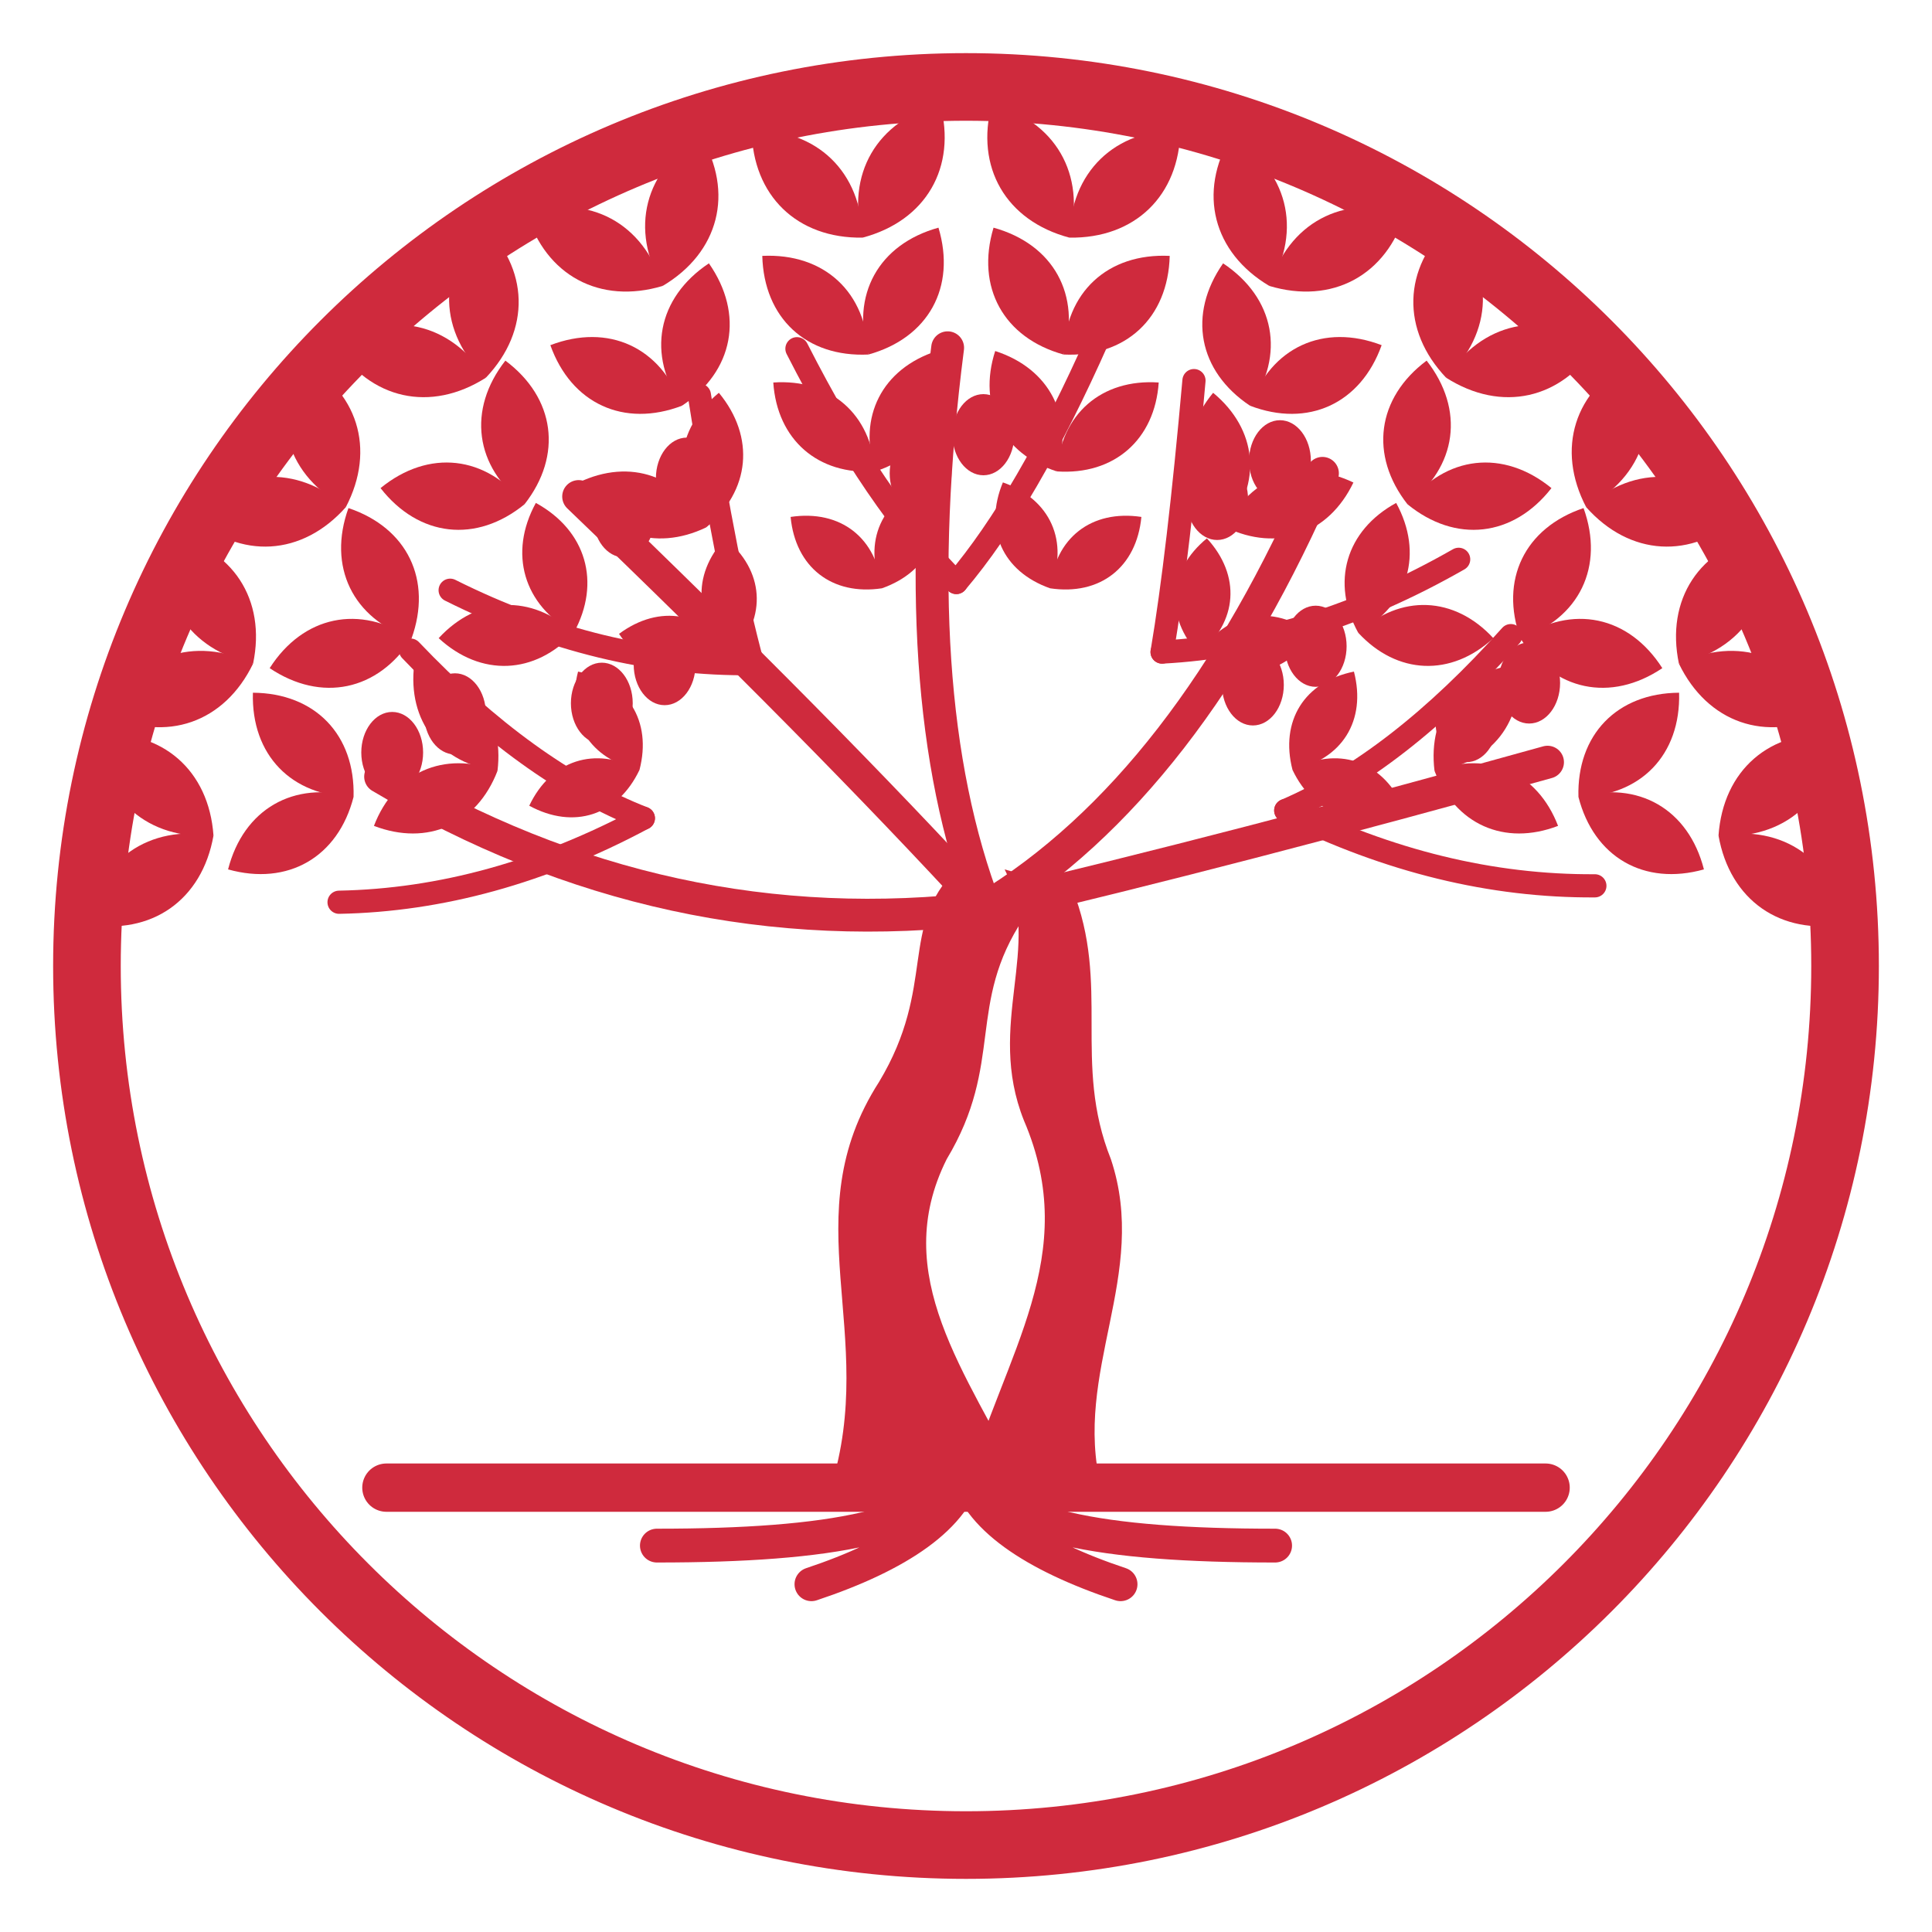
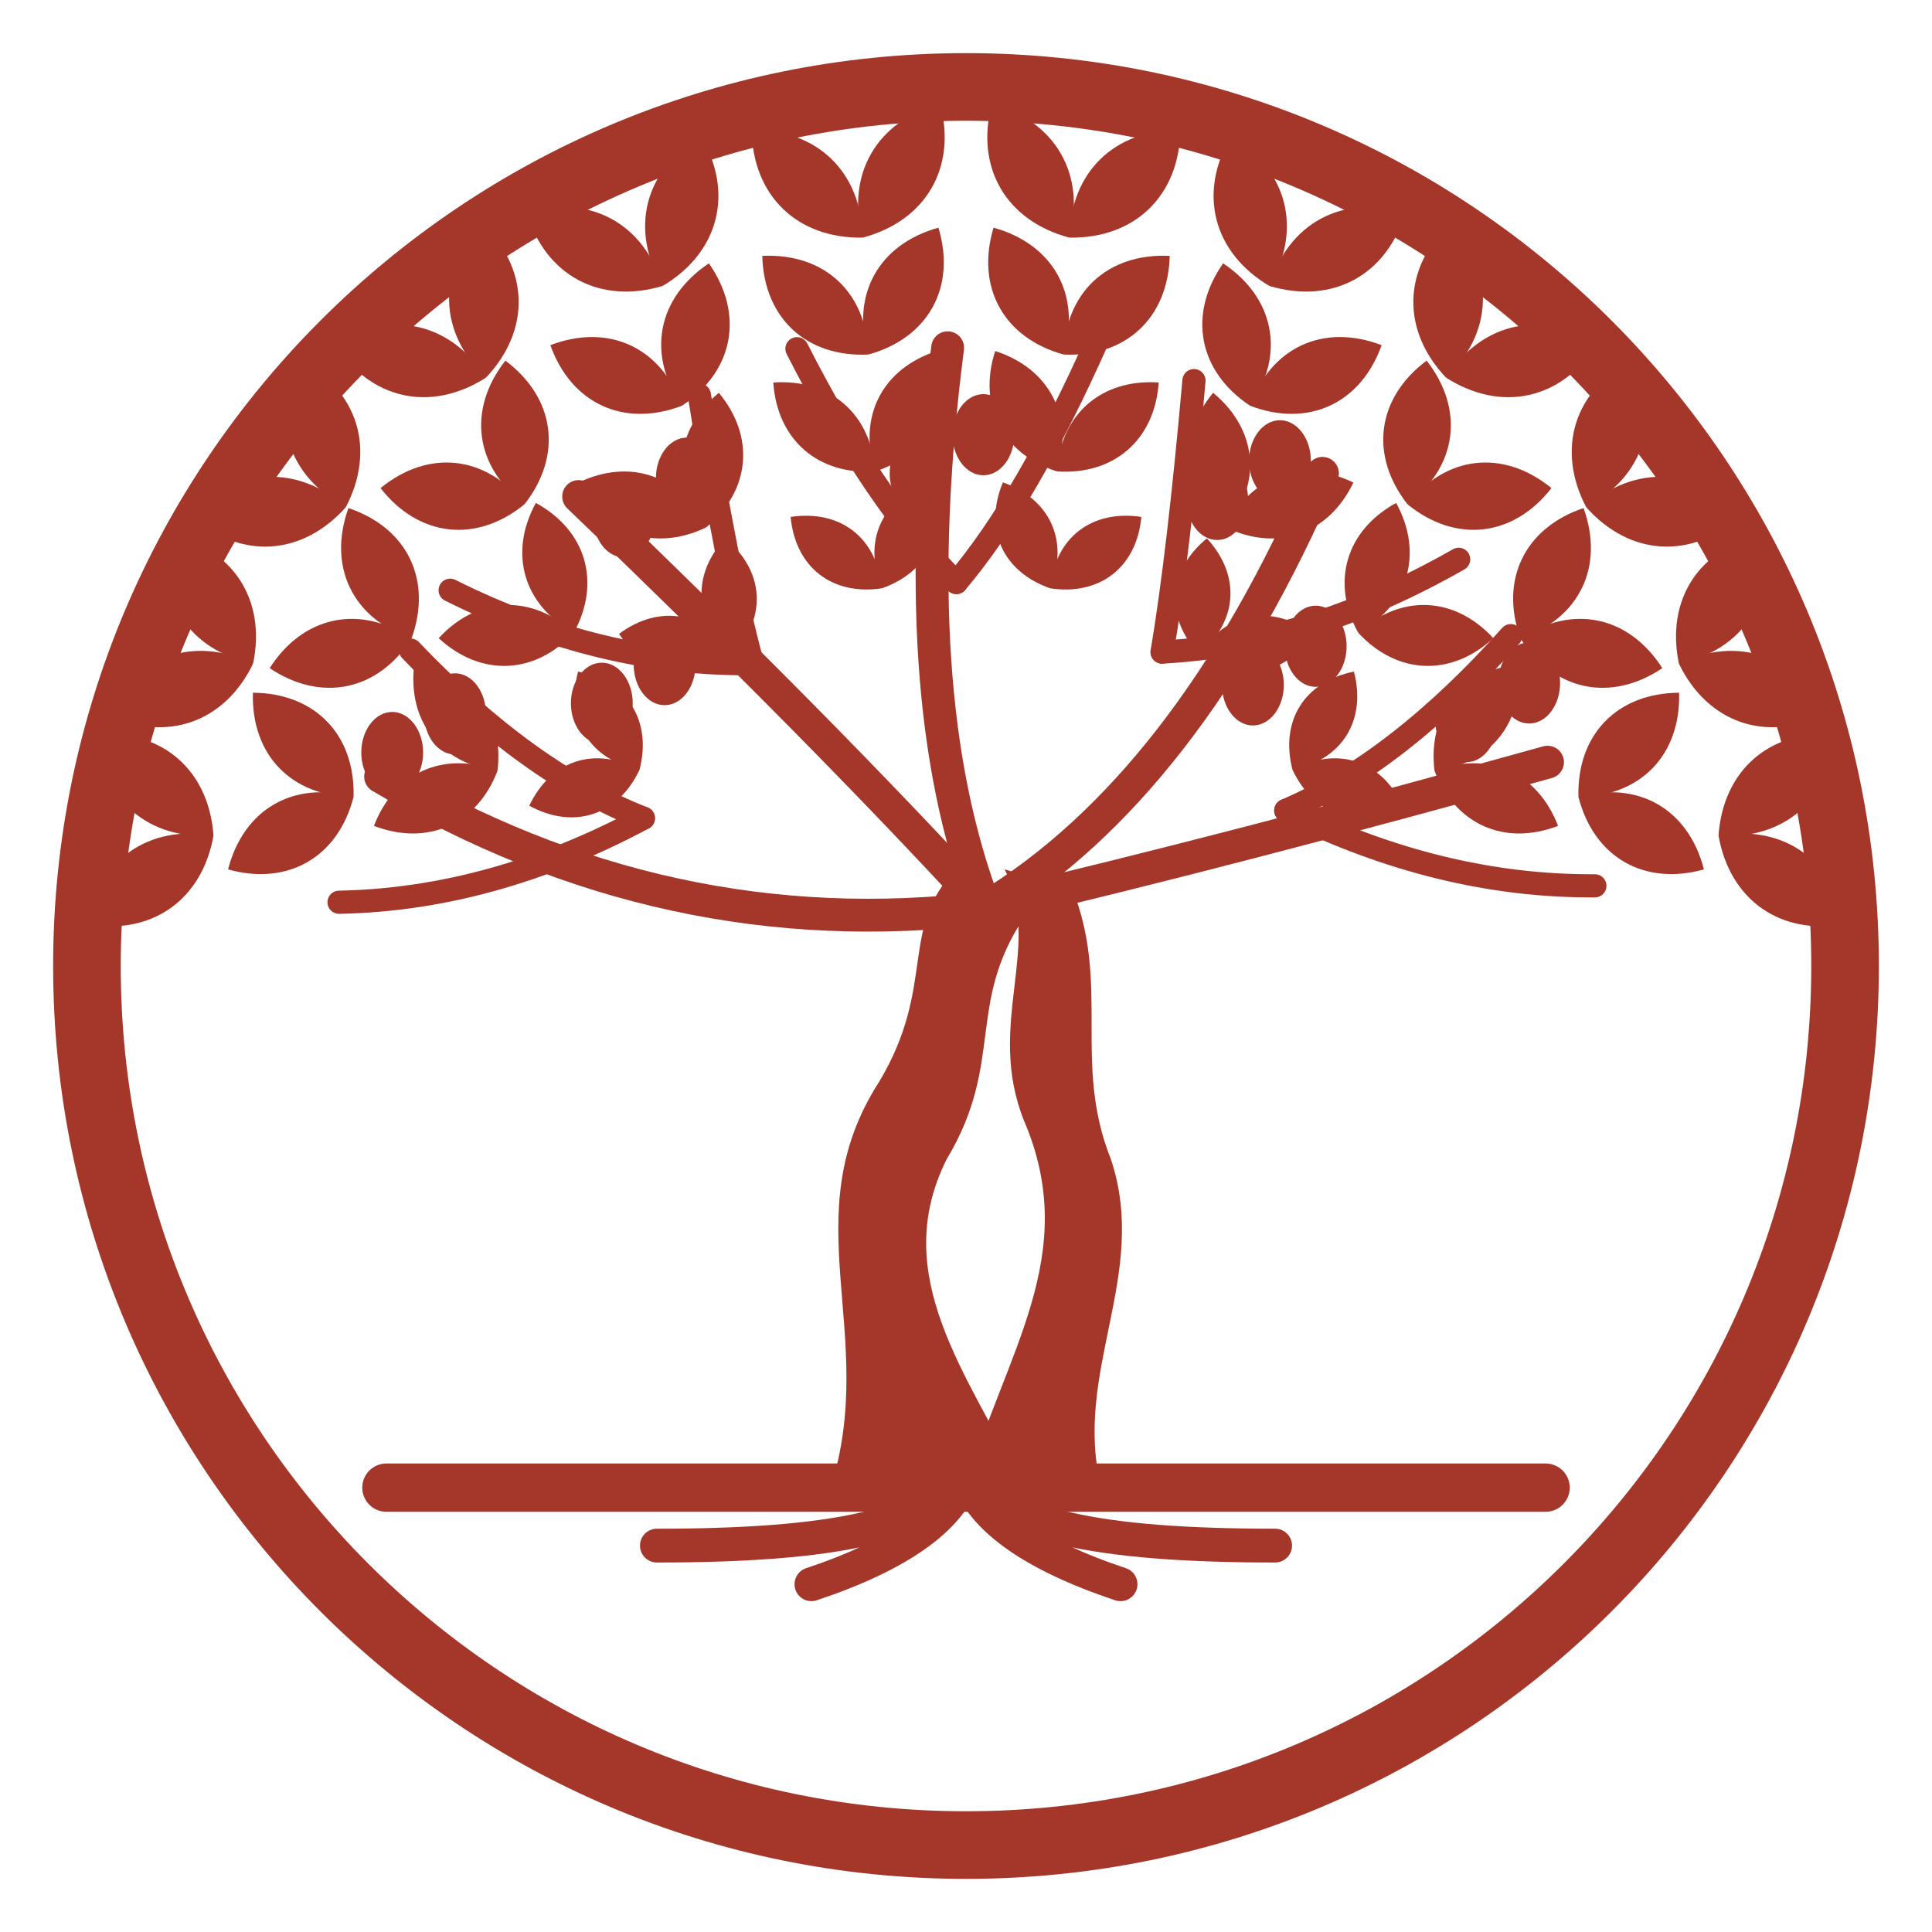
<svg xmlns="http://www.w3.org/2000/svg" viewBox="0 0 200 200" fill="none" role="img" aria-label="Madison AI Clinic">
-   <circle cx="100" cy="100" r="91" stroke="#cf2a3d" stroke-width="7">
+   <circle cx="100" cy="100" r="91" stroke="#A4372A" stroke-width="7">
</circle>
-   <path d="M40 154 H160" stroke="#cf2a3d" stroke-width="5" stroke-linecap="round">
- </path>
-   <path d="M100 152 C97 158, 86 160, 68 160 M100 152 C103 158, 114 160, 132 160 M100 152 C99 157, 93 161, 84 164 M100 152 C101 157, 107 161, 116 164" stroke="#cf2a3d" stroke-width="3.5" stroke-linecap="round">
- </path>
-   <path d="M86 154 C91 138, 82 126, 91 112 C97 102, 93 96, 99 90 L106 95 C100 104, 104 110, 98 120 C92 132, 100 142, 106 154 Z" fill="#cf2a3d">
- </path>
-   <path d="M100 154 C104 140, 112 130, 106 116 C102 106, 108 98, 104 90 L111 92 C115 102, 111 110, 115 120 C119 132, 111 142, 114 154 Z" fill="#cf2a3d">
- </path>
-   <path d="M102.0 94.0 Q69.0 98.0 39.4 80.4" stroke="#cf2a3d" stroke-width="3.4" stroke-linecap="round">
- </path>
-   <path d="M66.6 84.7 Q50.9 93.1 35.1 93.4" stroke="#cf2a3d" stroke-width="2.4" stroke-linecap="round">
- </path>
-   <path d="M66.6 84.7 Q54.6 80.0 42.5 67.3" stroke="#cf2a3d" stroke-width="2.4" stroke-linecap="round">
- </path>
-   <path d="M102.0 94.0 Q85.0 75.5 59.9 51.4" stroke="#cf2a3d" stroke-width="3.4" stroke-linecap="round">
- </path>
-   <path d="M77.9 68.7 Q62.2 68.9 46.6 61.1" stroke="#cf2a3d" stroke-width="2.4" stroke-linecap="round">
- </path>
-   <path d="M77.9 68.7 Q75.2 58.8 72.4 40.9" stroke="#cf2a3d" stroke-width="2.4" stroke-linecap="round">
- </path>
-   <path d="M102.0 94.0 Q93.5 71.8 98.1 36.0" stroke="#cf2a3d" stroke-width="3.4" stroke-linecap="round">
- </path>
-   <path d="M99.0 60.3 Q90.7 52.2 82.5 36.1" stroke="#cf2a3d" stroke-width="2.4" stroke-linecap="round">
- </path>
-   <path d="M99.0 60.3 Q106.3 51.7 113.7 35.0" stroke="#cf2a3d" stroke-width="2.4" stroke-linecap="round">
- </path>
-   <path d="M102.0 94.0 Q123.0 81.3 136.9 49.0" stroke="#cf2a3d" stroke-width="3.4" stroke-linecap="round">
- </path>
-   <path d="M120.3 67.5 Q122.0 57.4 123.6 39.4" stroke="#cf2a3d" stroke-width="2.4" stroke-linecap="round">
- </path>
-   <path d="M120.3 67.5 Q135.6 66.7 151.0 57.9" stroke="#cf2a3d" stroke-width="2.4" stroke-linecap="round">
- </path>
-   <path d="M102.0 94.0 Q127.9 87.9 160.2 78.9" stroke="#cf2a3d" stroke-width="3.4" stroke-linecap="round">
- </path>
-   <path d="M133.1 83.9 Q144.7 78.9 156.4 65.8" stroke="#cf2a3d" stroke-width="2.4" stroke-linecap="round">
- </path>
-   <path d="M133.1 83.9 Q149.1 91.8 165.1 91.7" stroke="#cf2a3d" stroke-width="2.4" stroke-linecap="round">
- </path>
-   <path d="M22.1 86.5 c 4.8 -4.8 4.8 -11.2 0 -16 c -4.8 4.8 -4.8 11.2 0 16 z" transform="rotate(235.0 22.1 86.5)" fill="#cf2a3d">
- </path>
-   <path d="M22.1 86.5 c 4.8 -4.8 4.8 -11.2 0 -16 c -4.8 4.8 -4.8 11.2 0 16 z" transform="rotate(311.0 22.1 86.5)" fill="#cf2a3d">
- </path>
-   <path d="M26.2 68.7 c 4.8 -4.8 4.8 -11.2 0 -16 c -4.8 4.8 -4.8 11.2 0 16 z" transform="rotate(250.8 26.2 68.7)" fill="#cf2a3d">
- </path>
-   <path d="M26.2 68.7 c 4.8 -4.8 4.8 -11.2 0 -16 c -4.8 4.8 -4.8 11.2 0 16 z" transform="rotate(326.8 26.2 68.7)" fill="#cf2a3d">
- </path>
-   <path d="M35.8 52.5 c 4.8 -4.8 4.8 -11.2 0 -16 c -4.8 4.8 -4.8 11.2 0 16 z" transform="rotate(266.6 35.8 52.5)" fill="#cf2a3d">
- </path>
-   <path d="M35.8 52.5 c 4.8 -4.8 4.8 -11.2 0 -16 c -4.8 4.8 -4.8 11.2 0 16 z" transform="rotate(342.6 35.8 52.5)" fill="#cf2a3d">
- </path>
-   <path d="M50.3 39.1 c 4.8 -4.8 4.8 -11.2 0 -16 c -4.8 4.8 -4.8 11.2 0 16 z" transform="rotate(282.5 50.3 39.1)" fill="#cf2a3d">
- </path>
-   <path d="M50.3 39.1 c 4.8 -4.8 4.8 -11.2 0 -16 c -4.8 4.8 -4.8 11.2 0 16 z" transform="rotate(358.5 50.3 39.1)" fill="#cf2a3d">
- </path>
-   <path d="M68.6 29.6 c 4.8 -4.8 4.8 -11.2 0 -16 c -4.8 4.8 -4.8 11.2 0 16 z" transform="rotate(298.3 68.6 29.6)" fill="#cf2a3d">
- </path>
-   <path d="M68.6 29.6 c 4.8 -4.8 4.8 -11.2 0 -16 c -4.8 4.8 -4.8 11.2 0 16 z" transform="rotate(374.3 68.6 29.6)" fill="#cf2a3d">
- </path>
-   <path d="M89.3 24.6 c 4.8 -4.8 4.8 -11.2 0 -16 c -4.8 4.8 -4.8 11.2 0 16 z" transform="rotate(314.1 89.3 24.6)" fill="#cf2a3d">
- </path>
-   <path d="M89.3 24.6 c 4.8 -4.8 4.8 -11.2 0 -16 c -4.8 4.8 -4.8 11.2 0 16 z" transform="rotate(390.1 89.3 24.6)" fill="#cf2a3d">
- </path>
-   <path d="M110.7 24.6 c 4.8 -4.8 4.8 -11.2 0 -16 c -4.8 4.8 -4.8 11.2 0 16 z" transform="rotate(329.9 110.7 24.6)" fill="#cf2a3d">
- </path>
-   <path d="M110.7 24.6 c 4.8 -4.8 4.8 -11.2 0 -16 c -4.8 4.8 -4.8 11.2 0 16 z" transform="rotate(405.9 110.7 24.6)" fill="#cf2a3d">
- </path>
-   <path d="M131.4 29.6 c 4.8 -4.8 4.8 -11.2 0 -16 c -4.8 4.8 -4.8 11.2 0 16 z" transform="rotate(345.7 131.4 29.6)" fill="#cf2a3d">
- </path>
-   <path d="M131.4 29.6 c 4.8 -4.8 4.8 -11.2 0 -16 c -4.8 4.8 -4.8 11.2 0 16 z" transform="rotate(421.7 131.4 29.6)" fill="#cf2a3d">
- </path>
-   <path d="M149.7 39.1 c 4.8 -4.8 4.8 -11.2 0 -16 c -4.8 4.8 -4.8 11.2 0 16 z" transform="rotate(361.5 149.7 39.1)" fill="#cf2a3d">
- </path>
-   <path d="M149.7 39.1 c 4.8 -4.8 4.8 -11.2 0 -16 c -4.8 4.8 -4.8 11.2 0 16 z" transform="rotate(437.5 149.7 39.1)" fill="#cf2a3d">
- </path>
-   <path d="M164.2 52.5 c 4.8 -4.8 4.8 -11.2 0 -16 c -4.8 4.8 -4.8 11.2 0 16 z" transform="rotate(377.4 164.2 52.5)" fill="#cf2a3d">
- </path>
-   <path d="M164.2 52.5 c 4.8 -4.8 4.8 -11.2 0 -16 c -4.8 4.8 -4.8 11.2 0 16 z" transform="rotate(453.4 164.2 52.5)" fill="#cf2a3d">
- </path>
-   <path d="M173.8 68.7 c 4.8 -4.8 4.8 -11.2 0 -16 c -4.8 4.8 -4.8 11.2 0 16 z" transform="rotate(393.2 173.8 68.7)" fill="#cf2a3d">
- </path>
-   <path d="M173.8 68.7 c 4.8 -4.8 4.8 -11.2 0 -16 c -4.8 4.8 -4.8 11.2 0 16 z" transform="rotate(469.2 173.8 68.7)" fill="#cf2a3d">
- </path>
-   <path d="M177.9 86.5 c 4.8 -4.8 4.8 -11.2 0 -16 c -4.8 4.8 -4.8 11.2 0 16 z" transform="rotate(409.0 177.9 86.5)" fill="#cf2a3d">
- </path>
-   <path d="M177.9 86.5 c 4.8 -4.8 4.8 -11.2 0 -16 c -4.8 4.8 -4.8 11.2 0 16 z" transform="rotate(485.0 177.9 86.5)" fill="#cf2a3d">
- </path>
-   <path d="M36.6 82.5 c 4.6 -4.5 4.6 -10.5 0 -15 c -4.6 4.5 -4.6 10.5 0 15 z" transform="rotate(240.0 36.6 82.5)" fill="#cf2a3d">
- </path>
-   <path d="M36.6 82.5 c 4.6 -4.5 4.6 -10.5 0 -15 c -4.6 4.5 -4.6 10.5 0 15 z" transform="rotate(316.0 36.6 82.5)" fill="#cf2a3d">
- </path>
-   <path d="M42.6 66.1 c 4.6 -4.5 4.6 -10.5 0 -15 c -4.6 4.5 -4.6 10.5 0 15 z" transform="rotate(258.2 42.6 66.1)" fill="#cf2a3d">
- </path>
-   <path d="M42.6 66.1 c 4.6 -4.5 4.6 -10.5 0 -15 c -4.6 4.5 -4.6 10.5 0 15 z" transform="rotate(334.2 42.6 66.1)" fill="#cf2a3d">
- </path>
-   <path d="M54.3 52.2 c 4.6 -4.5 4.6 -10.5 0 -15 c -4.6 4.5 -4.6 10.5 0 15 z" transform="rotate(276.4 54.3 52.2)" fill="#cf2a3d">
- </path>
-   <path d="M54.3 52.2 c 4.6 -4.5 4.6 -10.5 0 -15 c -4.6 4.5 -4.6 10.5 0 15 z" transform="rotate(352.4 54.3 52.2)" fill="#cf2a3d">
- </path>
-   <path d="M70.6 42.0 c 4.6 -4.5 4.6 -10.5 0 -15 c -4.6 4.5 -4.6 10.5 0 15 z" transform="rotate(294.7 70.6 42.0)" fill="#cf2a3d">
- </path>
-   <path d="M70.6 42.0 c 4.6 -4.5 4.6 -10.5 0 -15 c -4.6 4.5 -4.6 10.5 0 15 z" transform="rotate(370.7 70.6 42.0)" fill="#cf2a3d">
- </path>
-   <path d="M89.9 36.7 c 4.6 -4.5 4.6 -10.5 0 -15 c -4.6 4.5 -4.6 10.5 0 15 z" transform="rotate(312.9 89.9 36.7)" fill="#cf2a3d">
- </path>
-   <path d="M89.9 36.7 c 4.6 -4.5 4.6 -10.5 0 -15 c -4.6 4.5 -4.6 10.5 0 15 z" transform="rotate(388.9 89.9 36.7)" fill="#cf2a3d">
- </path>
-   <path d="M110.1 36.7 c 4.6 -4.5 4.6 -10.5 0 -15 c -4.6 4.5 -4.6 10.5 0 15 z" transform="rotate(331.1 110.1 36.7)" fill="#cf2a3d">
- </path>
-   <path d="M110.1 36.7 c 4.6 -4.5 4.6 -10.5 0 -15 c -4.6 4.5 -4.6 10.5 0 15 z" transform="rotate(407.1 110.1 36.7)" fill="#cf2a3d">
- </path>
-   <path d="M129.4 42.0 c 4.6 -4.5 4.6 -10.5 0 -15 c -4.6 4.5 -4.6 10.5 0 15 z" transform="rotate(349.3 129.4 42.0)" fill="#cf2a3d">
- </path>
-   <path d="M129.4 42.0 c 4.6 -4.5 4.6 -10.5 0 -15 c -4.6 4.5 -4.6 10.5 0 15 z" transform="rotate(425.3 129.4 42.0)" fill="#cf2a3d">
- </path>
-   <path d="M145.7 52.2 c 4.6 -4.5 4.6 -10.5 0 -15 c -4.6 4.5 -4.6 10.5 0 15 z" transform="rotate(367.6 145.7 52.2)" fill="#cf2a3d">
- </path>
-   <path d="M145.7 52.2 c 4.6 -4.5 4.6 -10.5 0 -15 c -4.6 4.5 -4.6 10.5 0 15 z" transform="rotate(443.6 145.7 52.2)" fill="#cf2a3d">
- </path>
-   <path d="M157.4 66.1 c 4.6 -4.5 4.6 -10.5 0 -15 c -4.6 4.5 -4.6 10.5 0 15 z" transform="rotate(385.8 157.4 66.1)" fill="#cf2a3d">
- </path>
-   <path d="M157.4 66.1 c 4.6 -4.5 4.6 -10.5 0 -15 c -4.6 4.5 -4.6 10.5 0 15 z" transform="rotate(461.8 157.4 66.1)" fill="#cf2a3d">
- </path>
-   <path d="M163.4 82.5 c 4.6 -4.5 4.6 -10.5 0 -15 c -4.6 4.5 -4.6 10.5 0 15 z" transform="rotate(404.0 163.4 82.5)" fill="#cf2a3d">
- </path>
-   <path d="M163.4 82.5 c 4.6 -4.5 4.6 -10.5 0 -15 c -4.6 4.5 -4.6 10.5 0 15 z" transform="rotate(480.0 163.4 82.5)" fill="#cf2a3d">
- </path>
-   <path d="M51.5 79.8 c 4.2 -4.2 4.2 -9.8 0 -14 c -4.2 4.2 -4.2 9.8 0 14 z" transform="rotate(246.0 51.5 79.8)" fill="#cf2a3d">
- </path>
-   <path d="M51.5 79.8 c 4.2 -4.2 4.2 -9.8 0 -14 c -4.2 4.2 -4.2 9.8 0 14 z" transform="rotate(322.0 51.5 79.8)" fill="#cf2a3d">
- </path>
-   <path d="M59.4 65.5 c 4.2 -4.2 4.2 -9.8 0 -14 c -4.2 4.2 -4.2 9.8 0 14 z" transform="rotate(267.7 59.4 65.5)" fill="#cf2a3d">
- </path>
-   <path d="M59.4 65.5 c 4.2 -4.2 4.2 -9.8 0 -14 c -4.2 4.2 -4.2 9.8 0 14 z" transform="rotate(343.7 59.4 65.5)" fill="#cf2a3d">
- </path>
-   <path d="M73.1 54.6 c 4.2 -4.2 4.2 -9.8 0 -14 c -4.2 4.2 -4.2 9.8 0 14 z" transform="rotate(289.4 73.1 54.6)" fill="#cf2a3d">
- </path>
-   <path d="M73.1 54.6 c 4.2 -4.2 4.2 -9.8 0 -14 c -4.2 4.2 -4.2 9.8 0 14 z" transform="rotate(365.4 73.1 54.6)" fill="#cf2a3d">
- </path>
-   <path d="M90.6 48.8 c 4.2 -4.2 4.2 -9.8 0 -14 c -4.2 4.2 -4.2 9.8 0 14 z" transform="rotate(311.1 90.6 48.8)" fill="#cf2a3d">
- </path>
-   <path d="M90.6 48.8 c 4.2 -4.2 4.2 -9.8 0 -14 c -4.2 4.2 -4.2 9.8 0 14 z" transform="rotate(387.1 90.6 48.8)" fill="#cf2a3d">
- </path>
-   <path d="M109.4 48.8 c 4.2 -4.2 4.2 -9.8 0 -14 c -4.2 4.2 -4.2 9.8 0 14 z" transform="rotate(332.9 109.4 48.8)" fill="#cf2a3d">
- </path>
-   <path d="M109.4 48.8 c 4.2 -4.2 4.2 -9.8 0 -14 c -4.2 4.2 -4.2 9.8 0 14 z" transform="rotate(408.9 109.4 48.8)" fill="#cf2a3d">
- </path>
-   <path d="M126.9 54.6 c 4.2 -4.2 4.2 -9.8 0 -14 c -4.2 4.2 -4.2 9.8 0 14 z" transform="rotate(354.6 126.9 54.6)" fill="#cf2a3d">
- </path>
-   <path d="M126.9 54.6 c 4.2 -4.2 4.2 -9.8 0 -14 c -4.2 4.2 -4.2 9.8 0 14 z" transform="rotate(430.6 126.9 54.6)" fill="#cf2a3d">
- </path>
-   <path d="M140.6 65.5 c 4.2 -4.2 4.2 -9.8 0 -14 c -4.2 4.2 -4.2 9.8 0 14 z" transform="rotate(376.3 140.6 65.5)" fill="#cf2a3d">
- </path>
-   <path d="M140.6 65.5 c 4.2 -4.2 4.2 -9.8 0 -14 c -4.2 4.2 -4.2 9.8 0 14 z" transform="rotate(452.3 140.6 65.5)" fill="#cf2a3d">
- </path>
-   <path d="M148.5 79.8 c 4.2 -4.2 4.2 -9.8 0 -14 c -4.2 4.2 -4.2 9.8 0 14 z" transform="rotate(398.0 148.5 79.8)" fill="#cf2a3d">
- </path>
-   <path d="M148.5 79.8 c 4.2 -4.2 4.2 -9.8 0 -14 c -4.2 4.2 -4.2 9.8 0 14 z" transform="rotate(474.0 148.5 79.8)" fill="#cf2a3d">
- </path>
-   <path d="M66.2 79.7 c 3.8 -3.6 3.8 -8.4 0 -12 c -3.8 3.6 -3.8 8.4 0 12 z" transform="rotate(252.0 66.2 79.7)" fill="#cf2a3d">
- </path>
-   <path d="M66.2 79.7 c 3.8 -3.6 3.8 -8.4 0 -12 c -3.8 3.6 -3.8 8.4 0 12 z" transform="rotate(328.0 66.2 79.7)" fill="#cf2a3d">
- </path>
-   <path d="M75.9 67.7 c 3.8 -3.6 3.8 -8.4 0 -12 c -3.8 3.6 -3.8 8.4 0 12 z" transform="rotate(280.0 75.9 67.7)" fill="#cf2a3d">
- </path>
-   <path d="M75.9 67.7 c 3.8 -3.6 3.8 -8.4 0 -12 c -3.8 3.6 -3.8 8.4 0 12 z" transform="rotate(356.0 75.9 67.7)" fill="#cf2a3d">
- </path>
-   <path d="M91.3 60.9 c 3.8 -3.6 3.8 -8.4 0 -12 c -3.8 3.6 -3.8 8.4 0 12 z" transform="rotate(308.0 91.3 60.9)" fill="#cf2a3d">
- </path>
-   <path d="M91.3 60.9 c 3.8 -3.6 3.8 -8.4 0 -12 c -3.8 3.6 -3.8 8.4 0 12 z" transform="rotate(384.0 91.3 60.9)" fill="#cf2a3d">
- </path>
-   <path d="M108.7 60.9 c 3.8 -3.6 3.8 -8.4 0 -12 c -3.8 3.6 -3.8 8.4 0 12 z" transform="rotate(336.0 108.7 60.9)" fill="#cf2a3d">
- </path>
-   <path d="M108.7 60.9 c 3.8 -3.6 3.8 -8.4 0 -12 c -3.8 3.6 -3.8 8.4 0 12 z" transform="rotate(412.0 108.7 60.9)" fill="#cf2a3d">
- </path>
-   <path d="M124.1 67.7 c 3.8 -3.6 3.8 -8.4 0 -12 c -3.8 3.6 -3.8 8.4 0 12 z" transform="rotate(364.0 124.1 67.7)" fill="#cf2a3d">
- </path>
-   <path d="M124.1 67.7 c 3.8 -3.6 3.8 -8.4 0 -12 c -3.8 3.6 -3.8 8.4 0 12 z" transform="rotate(440.0 124.1 67.7)" fill="#cf2a3d">
- </path>
-   <path d="M133.8 79.7 c 3.8 -3.6 3.8 -8.4 0 -12 c -3.8 3.6 -3.8 8.4 0 12 z" transform="rotate(392.0 133.8 79.7)" fill="#cf2a3d">
- </path>
-   <path d="M133.8 79.7 c 3.8 -3.6 3.8 -8.4 0 -12 c -3.8 3.6 -3.8 8.4 0 12 z" transform="rotate(468.0 133.8 79.7)" fill="#cf2a3d">
- </path>
-   <ellipse cx="40.6" cy="77.9" rx="3.2" ry="4.2" fill="#cf2a3d">
- </ellipse>
-   <ellipse cx="47.1" cy="73.9" rx="3.2" ry="4.2" fill="#cf2a3d">
- </ellipse>
-   <ellipse cx="64.6" cy="53.5" rx="3.2" ry="4.2" fill="#cf2a3d">
- </ellipse>
-   <ellipse cx="71.1" cy="49.5" rx="3.2" ry="4.2" fill="#cf2a3d">
- </ellipse>
-   <ellipse cx="95.3" cy="49.0" rx="3.2" ry="4.2" fill="#cf2a3d">
- </ellipse>
-   <ellipse cx="101.8" cy="45.0" rx="3.2" ry="4.2" fill="#cf2a3d">
- </ellipse>
-   <ellipse cx="126.0" cy="51.7" rx="3.2" ry="4.2" fill="#cf2a3d">
- </ellipse>
-   <ellipse cx="132.5" cy="47.7" rx="3.2" ry="4.2" fill="#cf2a3d">
- </ellipse>
-   <ellipse cx="151.8" cy="74.7" rx="3.2" ry="4.2" fill="#cf2a3d">
- </ellipse>
-   <ellipse cx="158.3" cy="70.7" rx="3.2" ry="4.2" fill="#cf2a3d">
- </ellipse>
-   <ellipse cx="62.3" cy="72.8" rx="3.2" ry="4.2" fill="#cf2a3d">
- </ellipse>
-   <ellipse cx="68.8" cy="68.8" rx="3.2" ry="4.2" fill="#cf2a3d">
- </ellipse>
-   <ellipse cx="129.7" cy="70.9" rx="3.2" ry="4.2" fill="#cf2a3d">
- </ellipse>
-   <ellipse cx="136.2" cy="66.9" rx="3.2" ry="4.2" fill="#cf2a3d">
+   <path d="M40 154 H160" stroke="#A4372A" stroke-width="5" stroke-linecap="round">
+ </path>
+   <path d="M100 152 C97 158, 86 160, 68 160 M100 152 C103 158, 114 160, 132 160 M100 152 C99 157, 93 161, 84 164 M100 152 C101 157, 107 161, 116 164" stroke="#A4372A" stroke-width="3.5" stroke-linecap="round">
+ </path>
+   <path d="M86 154 C91 138, 82 126, 91 112 C97 102, 93 96, 99 90 L106 95 C100 104, 104 110, 98 120 C92 132, 100 142, 106 154 Z" fill="#A4372A">
+ </path>
+   <path d="M100 154 C104 140, 112 130, 106 116 C102 106, 108 98, 104 90 L111 92 C115 102, 111 110, 115 120 C119 132, 111 142, 114 154 Z" fill="#A4372A">
+ </path>
+   <path d="M102.0 94.0 Q69.0 98.0 39.4 80.4" stroke="#A4372A" stroke-width="3.4" stroke-linecap="round">
+ </path>
+   <path d="M66.6 84.7 Q50.9 93.1 35.1 93.4" stroke="#A4372A" stroke-width="2.4" stroke-linecap="round">
+ </path>
+   <path d="M66.6 84.7 Q54.6 80.0 42.5 67.3" stroke="#A4372A" stroke-width="2.4" stroke-linecap="round">
+ </path>
+   <path d="M102.0 94.0 Q85.0 75.5 59.9 51.4" stroke="#A4372A" stroke-width="3.4" stroke-linecap="round">
+ </path>
+   <path d="M77.9 68.7 Q62.2 68.9 46.6 61.1" stroke="#A4372A" stroke-width="2.4" stroke-linecap="round">
+ </path>
+   <path d="M77.9 68.7 Q75.2 58.8 72.4 40.9" stroke="#A4372A" stroke-width="2.4" stroke-linecap="round">
+ </path>
+   <path d="M102.0 94.0 Q93.5 71.8 98.1 36.0" stroke="#A4372A" stroke-width="3.4" stroke-linecap="round">
+ </path>
+   <path d="M99.0 60.3 Q90.7 52.2 82.5 36.1" stroke="#A4372A" stroke-width="2.4" stroke-linecap="round">
+ </path>
+   <path d="M99.0 60.3 Q106.3 51.7 113.7 35.0" stroke="#A4372A" stroke-width="2.4" stroke-linecap="round">
+ </path>
+   <path d="M102.0 94.0 Q123.0 81.3 136.9 49.0" stroke="#A4372A" stroke-width="3.4" stroke-linecap="round">
+ </path>
+   <path d="M120.3 67.5 Q122.0 57.4 123.6 39.4" stroke="#A4372A" stroke-width="2.4" stroke-linecap="round">
+ </path>
+   <path d="M120.3 67.5 Q135.6 66.7 151.0 57.9" stroke="#A4372A" stroke-width="2.4" stroke-linecap="round">
+ </path>
+   <path d="M102.0 94.0 Q127.9 87.9 160.2 78.9" stroke="#A4372A" stroke-width="3.4" stroke-linecap="round">
+ </path>
+   <path d="M133.1 83.9 Q144.7 78.9 156.4 65.8" stroke="#A4372A" stroke-width="2.4" stroke-linecap="round">
+ </path>
+   <path d="M133.1 83.9 Q149.1 91.8 165.1 91.7" stroke="#A4372A" stroke-width="2.4" stroke-linecap="round">
+ </path>
+   <path d="M22.1 86.5 c 4.8 -4.8 4.8 -11.2 0 -16 c -4.8 4.8 -4.8 11.2 0 16 z" transform="rotate(235.0 22.1 86.5)" fill="#A4372A">
+ </path>
+   <path d="M22.1 86.5 c 4.8 -4.8 4.8 -11.2 0 -16 c -4.8 4.8 -4.8 11.2 0 16 z" transform="rotate(311.0 22.1 86.5)" fill="#A4372A">
+ </path>
+   <path d="M26.2 68.7 c 4.8 -4.8 4.8 -11.2 0 -16 c -4.8 4.8 -4.8 11.2 0 16 z" transform="rotate(250.8 26.2 68.7)" fill="#A4372A">
+ </path>
+   <path d="M26.2 68.7 c 4.8 -4.8 4.8 -11.2 0 -16 c -4.8 4.8 -4.8 11.2 0 16 z" transform="rotate(326.8 26.2 68.7)" fill="#A4372A">
+ </path>
+   <path d="M35.8 52.5 c 4.8 -4.8 4.8 -11.2 0 -16 c -4.8 4.8 -4.8 11.2 0 16 z" transform="rotate(266.6 35.8 52.5)" fill="#A4372A">
+ </path>
+   <path d="M35.8 52.5 c 4.8 -4.8 4.8 -11.2 0 -16 c -4.8 4.8 -4.8 11.2 0 16 z" transform="rotate(342.6 35.8 52.5)" fill="#A4372A">
+ </path>
+   <path d="M50.3 39.1 c 4.8 -4.8 4.8 -11.2 0 -16 c -4.8 4.8 -4.8 11.2 0 16 z" transform="rotate(282.5 50.3 39.1)" fill="#A4372A">
+ </path>
+   <path d="M50.3 39.1 c 4.8 -4.8 4.8 -11.2 0 -16 c -4.8 4.8 -4.8 11.2 0 16 z" transform="rotate(358.5 50.3 39.1)" fill="#A4372A">
+ </path>
+   <path d="M68.6 29.6 c 4.8 -4.8 4.8 -11.2 0 -16 c -4.8 4.8 -4.8 11.2 0 16 z" transform="rotate(298.3 68.6 29.6)" fill="#A4372A">
+ </path>
+   <path d="M68.6 29.6 c 4.8 -4.8 4.8 -11.2 0 -16 c -4.8 4.8 -4.8 11.2 0 16 z" transform="rotate(374.3 68.6 29.6)" fill="#A4372A">
+ </path>
+   <path d="M89.3 24.6 c 4.8 -4.8 4.8 -11.2 0 -16 c -4.8 4.8 -4.8 11.2 0 16 z" transform="rotate(314.1 89.3 24.6)" fill="#A4372A">
+ </path>
+   <path d="M89.3 24.6 c 4.8 -4.8 4.8 -11.2 0 -16 c -4.8 4.8 -4.8 11.2 0 16 z" transform="rotate(390.1 89.3 24.6)" fill="#A4372A">
+ </path>
+   <path d="M110.7 24.6 c 4.8 -4.8 4.8 -11.2 0 -16 c -4.8 4.8 -4.8 11.2 0 16 z" transform="rotate(329.9 110.7 24.6)" fill="#A4372A">
+ </path>
+   <path d="M110.7 24.6 c 4.8 -4.8 4.8 -11.2 0 -16 c -4.8 4.8 -4.8 11.2 0 16 z" transform="rotate(405.9 110.7 24.6)" fill="#A4372A">
+ </path>
+   <path d="M131.4 29.6 c 4.8 -4.8 4.8 -11.2 0 -16 c -4.8 4.8 -4.8 11.2 0 16 z" transform="rotate(345.7 131.4 29.6)" fill="#A4372A">
+ </path>
+   <path d="M131.4 29.6 c 4.8 -4.8 4.8 -11.2 0 -16 c -4.8 4.8 -4.8 11.2 0 16 z" transform="rotate(421.7 131.4 29.6)" fill="#A4372A">
+ </path>
+   <path d="M149.7 39.1 c 4.8 -4.8 4.8 -11.2 0 -16 c -4.8 4.8 -4.8 11.2 0 16 z" transform="rotate(361.5 149.7 39.1)" fill="#A4372A">
+ </path>
+   <path d="M149.7 39.1 c 4.8 -4.8 4.8 -11.2 0 -16 c -4.8 4.8 -4.8 11.2 0 16 z" transform="rotate(437.5 149.7 39.1)" fill="#A4372A">
+ </path>
+   <path d="M164.2 52.5 c 4.8 -4.8 4.8 -11.2 0 -16 c -4.8 4.8 -4.8 11.2 0 16 z" transform="rotate(377.4 164.2 52.5)" fill="#A4372A">
+ </path>
+   <path d="M164.2 52.5 c 4.8 -4.8 4.8 -11.2 0 -16 c -4.8 4.8 -4.8 11.2 0 16 z" transform="rotate(453.4 164.2 52.5)" fill="#A4372A">
+ </path>
+   <path d="M173.8 68.7 c 4.8 -4.8 4.8 -11.2 0 -16 c -4.8 4.8 -4.8 11.2 0 16 z" transform="rotate(393.2 173.8 68.7)" fill="#A4372A">
+ </path>
+   <path d="M173.8 68.7 c 4.8 -4.8 4.8 -11.2 0 -16 c -4.8 4.8 -4.8 11.2 0 16 z" transform="rotate(469.2 173.8 68.7)" fill="#A4372A">
+ </path>
+   <path d="M177.9 86.5 c 4.8 -4.8 4.8 -11.2 0 -16 c -4.8 4.8 -4.8 11.2 0 16 z" transform="rotate(409.0 177.9 86.5)" fill="#A4372A">
+ </path>
+   <path d="M177.9 86.5 c 4.8 -4.8 4.8 -11.2 0 -16 c -4.8 4.8 -4.8 11.2 0 16 z" transform="rotate(485.0 177.9 86.5)" fill="#A4372A">
+ </path>
+   <path d="M36.6 82.5 c 4.6 -4.5 4.6 -10.5 0 -15 c -4.6 4.5 -4.6 10.5 0 15 z" transform="rotate(240.0 36.6 82.5)" fill="#A4372A">
+ </path>
+   <path d="M36.6 82.5 c 4.6 -4.5 4.6 -10.5 0 -15 c -4.6 4.5 -4.6 10.5 0 15 z" transform="rotate(316.0 36.6 82.5)" fill="#A4372A">
+ </path>
+   <path d="M42.6 66.1 c 4.6 -4.5 4.6 -10.5 0 -15 c -4.6 4.5 -4.6 10.5 0 15 z" transform="rotate(258.2 42.6 66.1)" fill="#A4372A">
+ </path>
+   <path d="M42.6 66.1 c 4.6 -4.5 4.6 -10.5 0 -15 c -4.6 4.5 -4.6 10.5 0 15 z" transform="rotate(334.2 42.6 66.1)" fill="#A4372A">
+ </path>
+   <path d="M54.3 52.2 c 4.6 -4.5 4.6 -10.5 0 -15 c -4.6 4.5 -4.6 10.5 0 15 z" transform="rotate(276.4 54.3 52.2)" fill="#A4372A">
+ </path>
+   <path d="M54.3 52.2 c 4.6 -4.5 4.6 -10.5 0 -15 c -4.6 4.5 -4.6 10.5 0 15 z" transform="rotate(352.4 54.3 52.2)" fill="#A4372A">
+ </path>
+   <path d="M70.6 42.0 c 4.6 -4.5 4.6 -10.5 0 -15 c -4.6 4.5 -4.6 10.5 0 15 z" transform="rotate(294.7 70.6 42.0)" fill="#A4372A">
+ </path>
+   <path d="M70.6 42.0 c 4.6 -4.5 4.6 -10.5 0 -15 c -4.6 4.5 -4.6 10.5 0 15 z" transform="rotate(370.7 70.6 42.0)" fill="#A4372A">
+ </path>
+   <path d="M89.9 36.7 c 4.6 -4.5 4.6 -10.5 0 -15 c -4.6 4.5 -4.6 10.5 0 15 z" transform="rotate(312.9 89.9 36.7)" fill="#A4372A">
+ </path>
+   <path d="M89.9 36.7 c 4.6 -4.5 4.6 -10.5 0 -15 c -4.6 4.5 -4.6 10.5 0 15 z" transform="rotate(388.9 89.9 36.7)" fill="#A4372A">
+ </path>
+   <path d="M110.1 36.7 c 4.6 -4.5 4.6 -10.5 0 -15 c -4.6 4.5 -4.6 10.5 0 15 z" transform="rotate(331.1 110.1 36.7)" fill="#A4372A">
+ </path>
+   <path d="M110.1 36.7 c 4.6 -4.5 4.6 -10.5 0 -15 c -4.6 4.5 -4.6 10.5 0 15 z" transform="rotate(407.1 110.1 36.7)" fill="#A4372A">
+ </path>
+   <path d="M129.4 42.0 c 4.6 -4.5 4.6 -10.5 0 -15 c -4.6 4.5 -4.6 10.5 0 15 z" transform="rotate(349.3 129.4 42.0)" fill="#A4372A">
+ </path>
+   <path d="M129.4 42.0 c 4.6 -4.5 4.6 -10.5 0 -15 c -4.6 4.5 -4.6 10.5 0 15 z" transform="rotate(425.3 129.4 42.0)" fill="#A4372A">
+ </path>
+   <path d="M145.7 52.2 c 4.6 -4.5 4.6 -10.5 0 -15 c -4.6 4.5 -4.6 10.5 0 15 z" transform="rotate(367.6 145.7 52.2)" fill="#A4372A">
+ </path>
+   <path d="M145.7 52.2 c 4.6 -4.5 4.6 -10.5 0 -15 c -4.6 4.5 -4.6 10.5 0 15 z" transform="rotate(443.6 145.7 52.2)" fill="#A4372A">
+ </path>
+   <path d="M157.4 66.1 c 4.6 -4.5 4.6 -10.5 0 -15 c -4.6 4.5 -4.6 10.5 0 15 z" transform="rotate(385.8 157.4 66.1)" fill="#A4372A">
+ </path>
+   <path d="M157.4 66.1 c 4.6 -4.5 4.6 -10.5 0 -15 c -4.6 4.5 -4.6 10.5 0 15 z" transform="rotate(461.8 157.4 66.1)" fill="#A4372A">
+ </path>
+   <path d="M163.4 82.5 c 4.6 -4.5 4.6 -10.5 0 -15 c -4.6 4.5 -4.6 10.5 0 15 z" transform="rotate(404.0 163.4 82.5)" fill="#A4372A">
+ </path>
+   <path d="M163.4 82.5 c 4.6 -4.5 4.6 -10.5 0 -15 c -4.6 4.5 -4.6 10.5 0 15 z" transform="rotate(480.0 163.4 82.5)" fill="#A4372A">
+ </path>
+   <path d="M51.5 79.8 c 4.2 -4.2 4.2 -9.8 0 -14 c -4.2 4.2 -4.2 9.8 0 14 z" transform="rotate(246.0 51.5 79.8)" fill="#A4372A">
+ </path>
+   <path d="M51.5 79.8 c 4.2 -4.2 4.2 -9.8 0 -14 c -4.2 4.2 -4.2 9.8 0 14 z" transform="rotate(322.0 51.5 79.8)" fill="#A4372A">
+ </path>
+   <path d="M59.4 65.5 c 4.2 -4.2 4.2 -9.8 0 -14 c -4.2 4.2 -4.2 9.8 0 14 z" transform="rotate(267.7 59.4 65.5)" fill="#A4372A">
+ </path>
+   <path d="M59.4 65.5 c 4.2 -4.2 4.2 -9.8 0 -14 c -4.2 4.2 -4.2 9.8 0 14 z" transform="rotate(343.7 59.4 65.5)" fill="#A4372A">
+ </path>
+   <path d="M73.1 54.6 c 4.2 -4.2 4.2 -9.8 0 -14 c -4.2 4.2 -4.2 9.8 0 14 z" transform="rotate(289.4 73.1 54.6)" fill="#A4372A">
+ </path>
+   <path d="M73.1 54.6 c 4.2 -4.2 4.2 -9.8 0 -14 c -4.2 4.2 -4.2 9.8 0 14 z" transform="rotate(365.4 73.1 54.6)" fill="#A4372A">
+ </path>
+   <path d="M90.6 48.8 c 4.2 -4.2 4.2 -9.8 0 -14 c -4.2 4.2 -4.2 9.8 0 14 z" transform="rotate(311.1 90.6 48.8)" fill="#A4372A">
+ </path>
+   <path d="M90.6 48.8 c 4.2 -4.2 4.2 -9.8 0 -14 c -4.2 4.2 -4.2 9.8 0 14 z" transform="rotate(387.1 90.6 48.8)" fill="#A4372A">
+ </path>
+   <path d="M109.4 48.8 c 4.2 -4.2 4.2 -9.8 0 -14 c -4.2 4.2 -4.2 9.8 0 14 z" transform="rotate(332.9 109.4 48.8)" fill="#A4372A">
+ </path>
+   <path d="M109.4 48.8 c 4.2 -4.2 4.2 -9.8 0 -14 c -4.2 4.2 -4.2 9.8 0 14 z" transform="rotate(408.9 109.4 48.8)" fill="#A4372A">
+ </path>
+   <path d="M126.9 54.6 c 4.2 -4.2 4.2 -9.8 0 -14 c -4.2 4.2 -4.2 9.8 0 14 z" transform="rotate(354.6 126.9 54.6)" fill="#A4372A">
+ </path>
+   <path d="M126.9 54.6 c 4.2 -4.2 4.2 -9.8 0 -14 c -4.2 4.2 -4.2 9.8 0 14 z" transform="rotate(430.6 126.9 54.6)" fill="#A4372A">
+ </path>
+   <path d="M140.6 65.5 c 4.2 -4.2 4.2 -9.8 0 -14 c -4.2 4.2 -4.2 9.8 0 14 z" transform="rotate(376.3 140.6 65.5)" fill="#A4372A">
+ </path>
+   <path d="M140.6 65.5 c 4.2 -4.2 4.2 -9.8 0 -14 c -4.2 4.2 -4.2 9.8 0 14 z" transform="rotate(452.3 140.6 65.5)" fill="#A4372A">
+ </path>
+   <path d="M148.5 79.8 c 4.2 -4.2 4.2 -9.8 0 -14 c -4.2 4.2 -4.2 9.8 0 14 z" transform="rotate(398.0 148.5 79.8)" fill="#A4372A">
+ </path>
+   <path d="M148.5 79.8 c 4.2 -4.2 4.2 -9.8 0 -14 c -4.2 4.2 -4.2 9.8 0 14 z" transform="rotate(474.0 148.5 79.8)" fill="#A4372A">
+ </path>
+   <path d="M66.2 79.7 c 3.8 -3.6 3.8 -8.4 0 -12 c -3.8 3.6 -3.8 8.4 0 12 z" transform="rotate(252.0 66.2 79.7)" fill="#A4372A">
+ </path>
+   <path d="M66.2 79.7 c 3.8 -3.6 3.8 -8.4 0 -12 c -3.8 3.6 -3.8 8.4 0 12 z" transform="rotate(328.0 66.2 79.7)" fill="#A4372A">
+ </path>
+   <path d="M75.9 67.7 c 3.8 -3.6 3.8 -8.4 0 -12 c -3.8 3.6 -3.8 8.4 0 12 z" transform="rotate(280.0 75.9 67.7)" fill="#A4372A">
+ </path>
+   <path d="M75.9 67.7 c 3.8 -3.6 3.8 -8.4 0 -12 c -3.8 3.6 -3.8 8.4 0 12 z" transform="rotate(356.0 75.9 67.7)" fill="#A4372A">
+ </path>
+   <path d="M91.3 60.9 c 3.8 -3.6 3.8 -8.4 0 -12 c -3.8 3.6 -3.8 8.4 0 12 z" transform="rotate(308.0 91.3 60.9)" fill="#A4372A">
+ </path>
+   <path d="M91.3 60.9 c 3.8 -3.6 3.8 -8.4 0 -12 c -3.8 3.6 -3.8 8.4 0 12 z" transform="rotate(384.0 91.3 60.9)" fill="#A4372A">
+ </path>
+   <path d="M108.7 60.9 c 3.8 -3.6 3.8 -8.4 0 -12 c -3.8 3.6 -3.8 8.4 0 12 z" transform="rotate(336.0 108.7 60.9)" fill="#A4372A">
+ </path>
+   <path d="M108.7 60.9 c 3.8 -3.6 3.8 -8.4 0 -12 c -3.8 3.6 -3.8 8.4 0 12 z" transform="rotate(412.0 108.7 60.9)" fill="#A4372A">
+ </path>
+   <path d="M124.1 67.7 c 3.8 -3.6 3.8 -8.4 0 -12 c -3.8 3.6 -3.8 8.4 0 12 z" transform="rotate(364.0 124.1 67.7)" fill="#A4372A">
+ </path>
+   <path d="M124.1 67.7 c 3.8 -3.6 3.8 -8.4 0 -12 c -3.8 3.6 -3.8 8.4 0 12 z" transform="rotate(440.0 124.1 67.7)" fill="#A4372A">
+ </path>
+   <path d="M133.8 79.7 c 3.8 -3.6 3.8 -8.4 0 -12 c -3.8 3.6 -3.8 8.4 0 12 z" transform="rotate(392.0 133.8 79.7)" fill="#A4372A">
+ </path>
+   <path d="M133.8 79.7 c 3.8 -3.6 3.8 -8.4 0 -12 c -3.8 3.6 -3.8 8.4 0 12 z" transform="rotate(468.0 133.8 79.7)" fill="#A4372A">
+ </path>
+   <ellipse cx="40.6" cy="77.9" rx="3.2" ry="4.2" fill="#A4372A">
+ </ellipse>
+   <ellipse cx="47.1" cy="73.9" rx="3.2" ry="4.2" fill="#A4372A">
+ </ellipse>
+   <ellipse cx="64.6" cy="53.5" rx="3.2" ry="4.2" fill="#A4372A">
+ </ellipse>
+   <ellipse cx="71.1" cy="49.5" rx="3.2" ry="4.2" fill="#A4372A">
+ </ellipse>
+   <ellipse cx="95.3" cy="49.0" rx="3.2" ry="4.2" fill="#A4372A">
+ </ellipse>
+   <ellipse cx="101.8" cy="45.0" rx="3.2" ry="4.2" fill="#A4372A">
+ </ellipse>
+   <ellipse cx="126.0" cy="51.7" rx="3.2" ry="4.2" fill="#A4372A">
+ </ellipse>
+   <ellipse cx="132.5" cy="47.7" rx="3.2" ry="4.2" fill="#A4372A">
+ </ellipse>
+   <ellipse cx="151.8" cy="74.7" rx="3.2" ry="4.2" fill="#A4372A">
+ </ellipse>
+   <ellipse cx="158.3" cy="70.7" rx="3.2" ry="4.2" fill="#A4372A">
+ </ellipse>
+   <ellipse cx="62.3" cy="72.8" rx="3.2" ry="4.2" fill="#A4372A">
+ </ellipse>
+   <ellipse cx="68.8" cy="68.8" rx="3.2" ry="4.2" fill="#A4372A">
+ </ellipse>
+   <ellipse cx="129.7" cy="70.9" rx="3.2" ry="4.2" fill="#A4372A">
+ </ellipse>
+   <ellipse cx="136.2" cy="66.9" rx="3.2" ry="4.2" fill="#A4372A">
</ellipse>
</svg>
